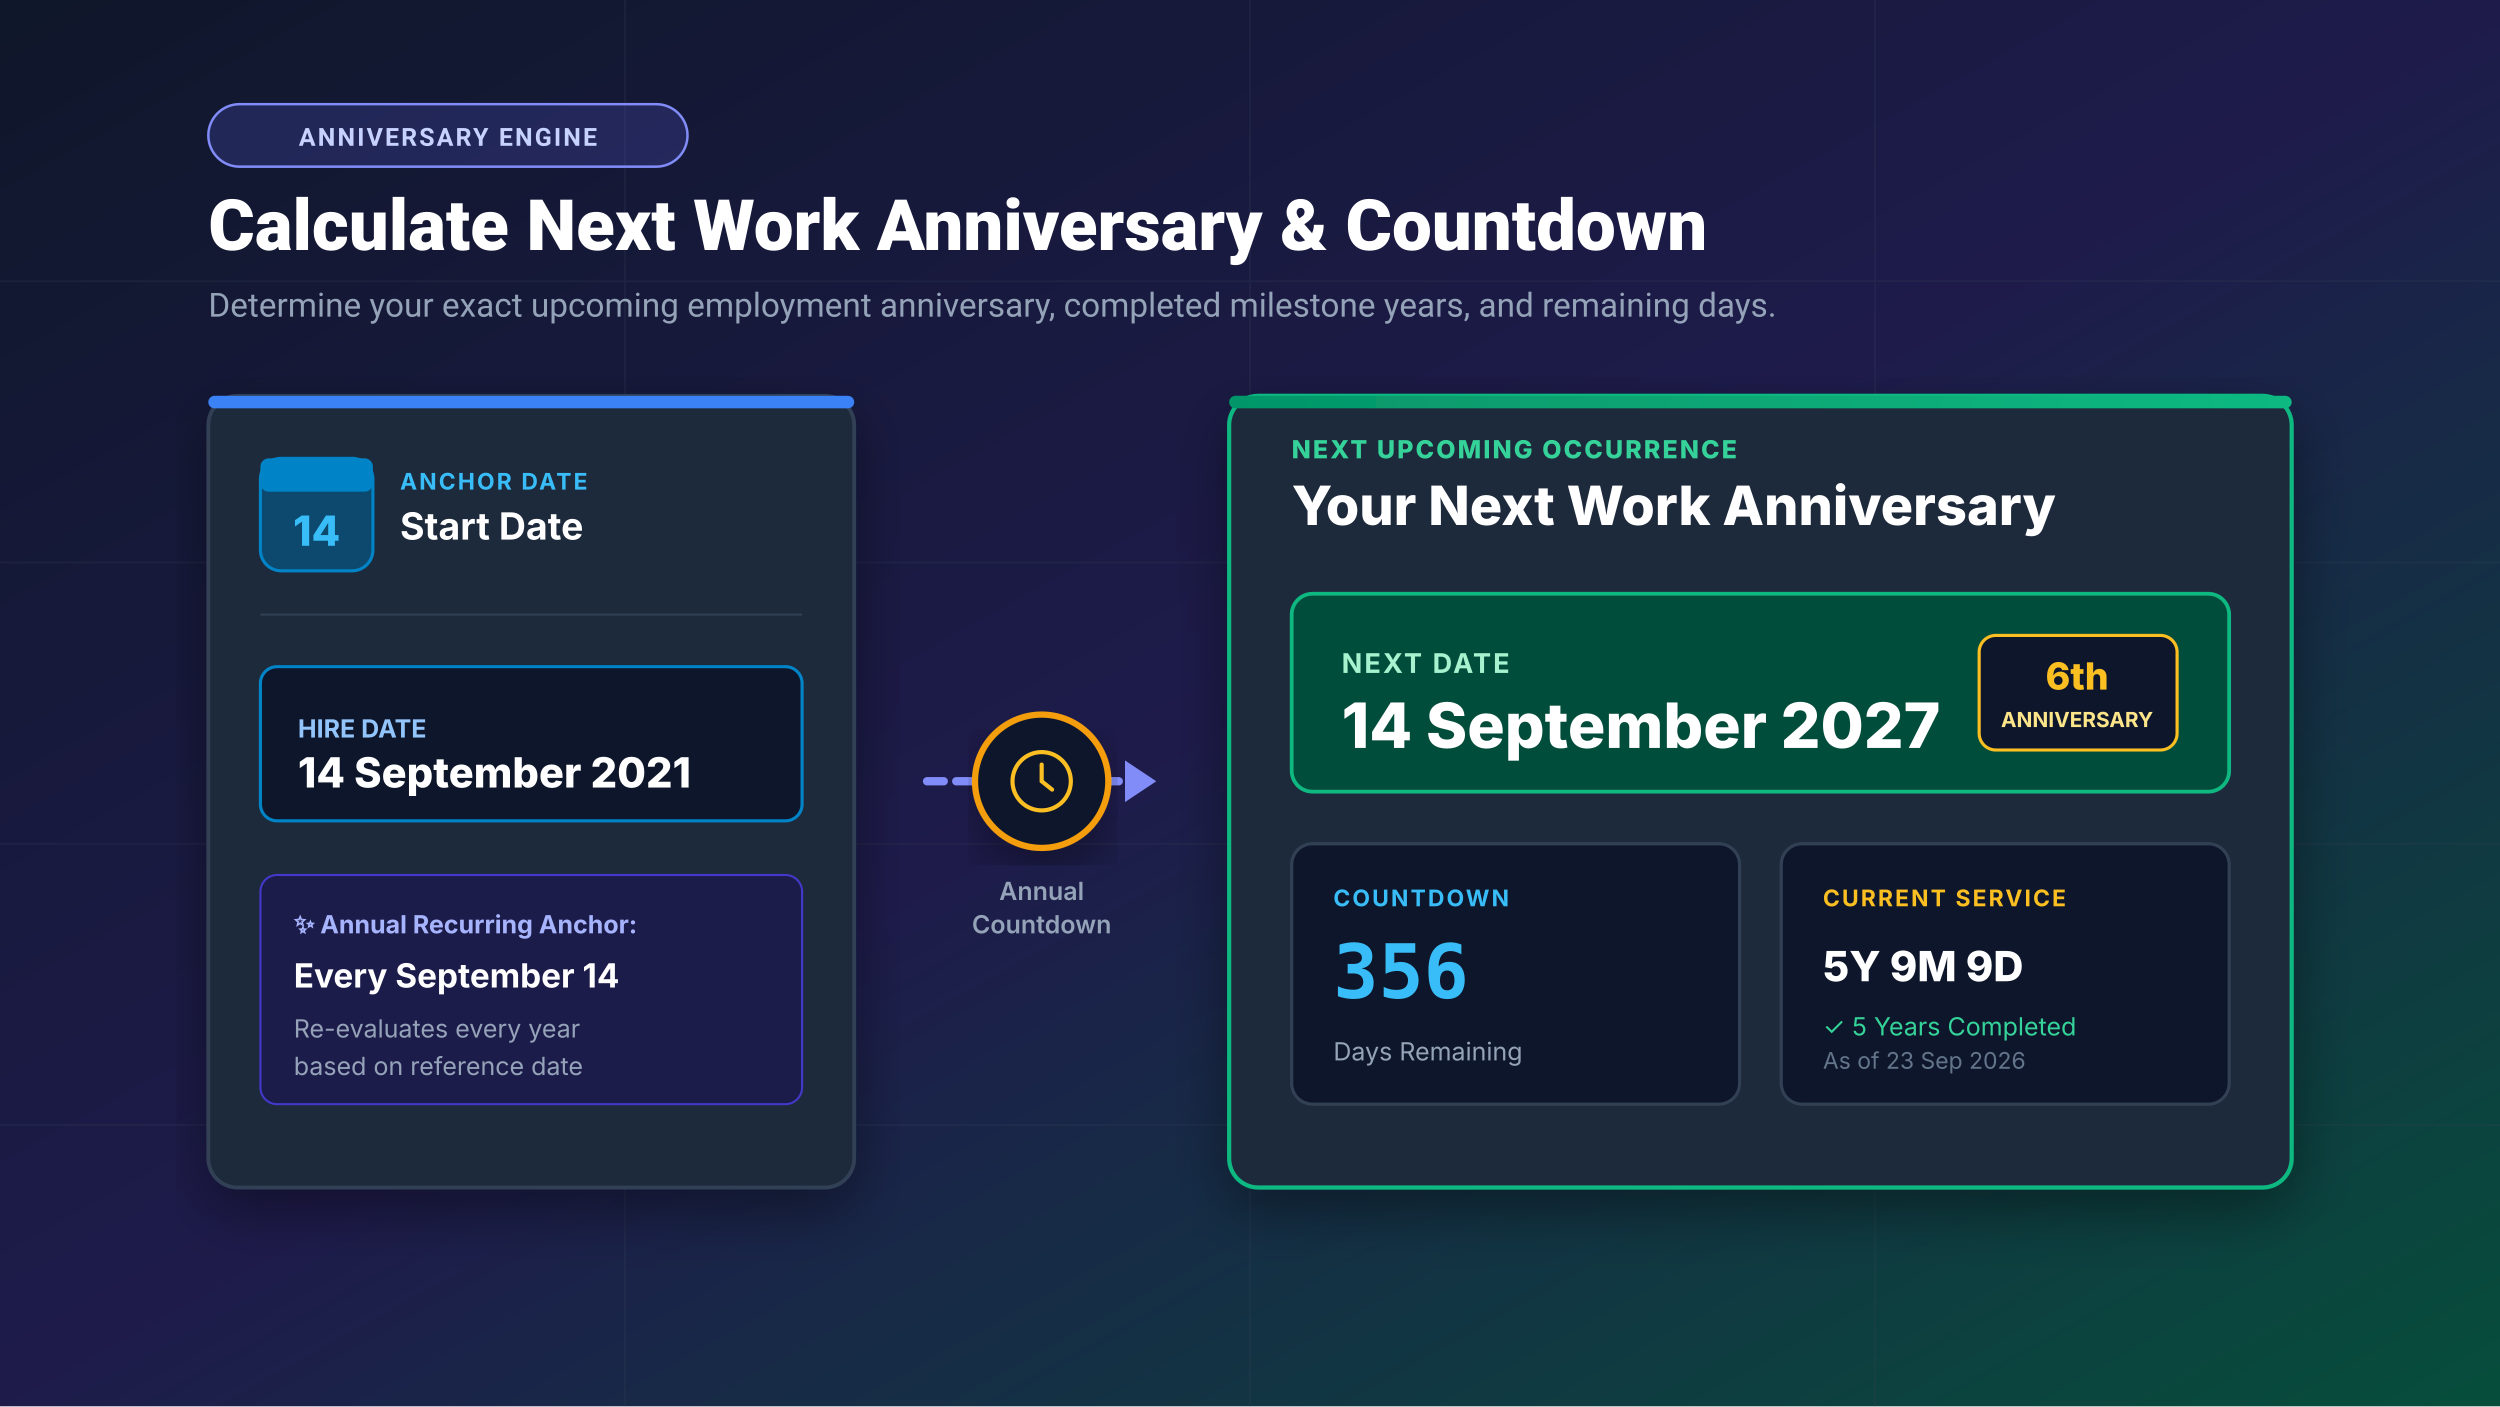
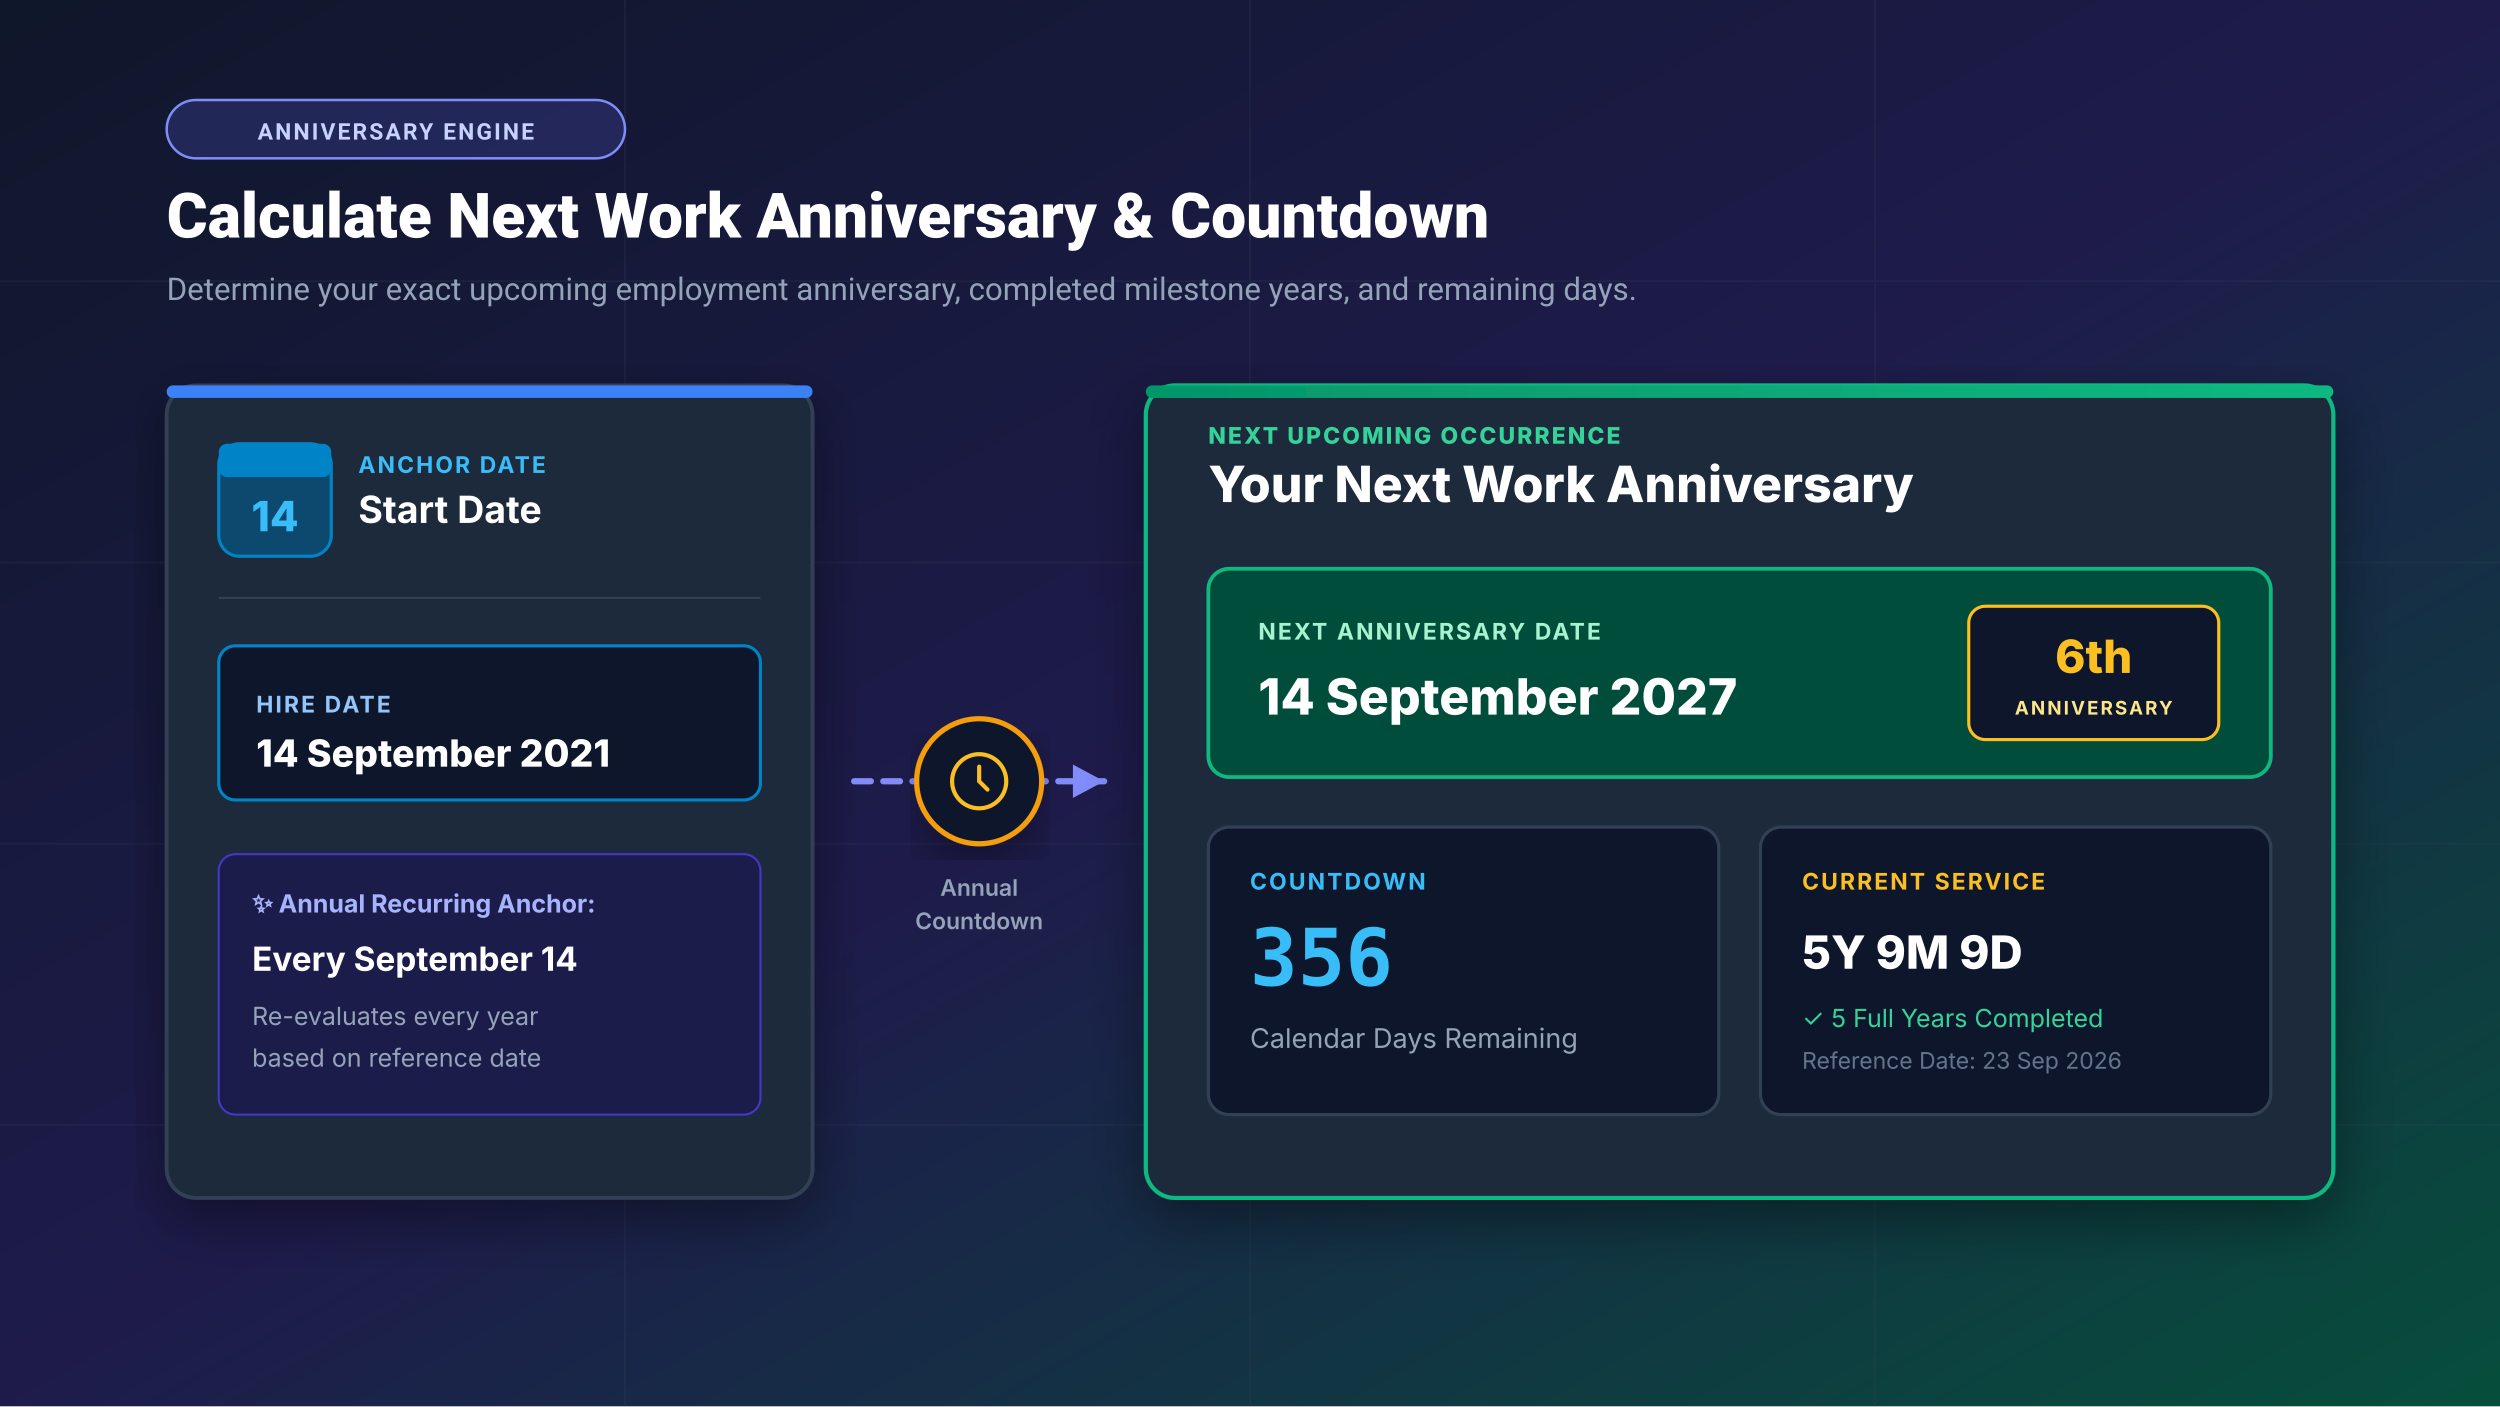
<svg xmlns="http://www.w3.org/2000/svg" viewBox="0 0 1200 675" width="1200" height="675">
  <defs>
    <linearGradient id="anniv-hero-bg" x1="0%" y1="0%" x2="100%" y2="100%">
      <stop offset="0%" stop-color="#0f172a" />
      <stop offset="50%" stop-color="#1e1b4b" />
      <stop offset="100%" stop-color="#064e3b" />
-     </linearGradient>
-     <linearGradient id="cal-gold" x1="0%" y1="0%" x2="100%" y2="100%">
-       <stop offset="0%" stop-color="#fef08a" />
-       <stop offset="50%" stop-color="#f59e0b" />
-       <stop offset="100%" stop-color="#b45309" />
    </linearGradient>
    <linearGradient id="glow-teal" x1="0%" y1="0%" x2="100%" y2="0%">
      <stop offset="0%" stop-color="#059669" />
      <stop offset="100%" stop-color="#10b981" />
    </linearGradient>
    <filter id="anniv-shadow" x="-5%" y="-5%" width="112%" height="118%">
      <feDropShadow dx="0" dy="10" stdDeviation="14" flood-color="#000000" flood-opacity="0.4" />
    </filter>
  </defs>
  <rect width="1200" height="675" fill="url(#anniv-hero-bg)" />
  <g stroke="#334155" stroke-width="0.8" opacity="0.25">
    <line x1="0" y1="135" x2="1200" y2="135" />
    <line x1="0" y1="270" x2="1200" y2="270" />
    <line x1="0" y1="405" x2="1200" y2="405" />
    <line x1="0" y1="540" x2="1200" y2="540" />
    <line x1="300" y1="0" x2="300" y2="675" />
    <line x1="600" y1="0" x2="600" y2="675" />
    <line x1="900" y1="0" x2="900" y2="675" />
  </g>
-   <g transform="translate(100, 50)">
-     <rect x="0" y="0" width="230" height="30" rx="15" fill="#6366f1" fill-opacity="0.2" stroke="#818cf8" stroke-width="1.2" />
-     <text x="115" y="20" fill="#c7d2fe" font-family="-apple-system, BlinkMacSystemFont, 'Segoe UI', Roboto, sans-serif" font-size="12" font-weight="700" text-anchor="middle" letter-spacing="1">ANNIVERSARY ENGINE</text>
-     <text x="0" y="70" fill="#ffffff" font-family="-apple-system, BlinkMacSystemFont, 'Segoe UI', Roboto, sans-serif" font-size="34" font-weight="800">Calculate Next Work Anniversary &amp; Countdown</text>
-     <text x="0" y="102" fill="#94a3b8" font-family="-apple-system, BlinkMacSystemFont, 'Segoe UI', Roboto, sans-serif" font-size="16">Determine your exact upcoming employment anniversary, completed milestone years, and remaining days.</text>
+   <g transform="translate(80, 48)">
+     <rect x="0" y="0" width="220" height="28" rx="14" fill="#6366f1" fill-opacity="0.2" stroke="#818cf8" stroke-width="1.2" />
+     <text x="110" y="19" fill="#c7d2fe" font-family="-apple-system, BlinkMacSystemFont, 'Segoe UI', Roboto, sans-serif" font-size="11" font-weight="700" text-anchor="middle" letter-spacing="1">ANNIVERSARY ENGINE</text>
+     <text x="0" y="66" fill="#ffffff" font-family="-apple-system, BlinkMacSystemFont, 'Segoe UI', Roboto, sans-serif" font-size="30" font-weight="800">Calculate Next Work Anniversary &amp; Countdown</text>
+     <text x="0" y="96" fill="#94a3b8" font-family="-apple-system, BlinkMacSystemFont, 'Segoe UI', Roboto, sans-serif" font-size="15">Determine your exact upcoming employment anniversary, completed milestone years, and remaining days.</text>
  </g>
-   <g transform="translate(100, 190)">
+   <g transform="translate(80, 185)">
    <g transform="translate(0, 0)" filter="url(#anniv-shadow)">
-       <rect x="0" y="0" width="310" height="380" rx="14" fill="#1e293b" stroke="#334155" stroke-width="1.8" />
+       <rect x="0" y="0" width="310" height="390" rx="14" fill="#1e293b" stroke="#334155" stroke-width="1.8" />
      <rect x="0" y="0" width="310" height="6" rx="3" fill="#3b82f6" />
-       <g transform="translate(25, 30)">
+       <g transform="translate(25, 28)">
        <rect x="0" y="0" width="54" height="54" rx="10" fill="#0c4a6e" stroke="#0284c7" stroke-width="1.5" />
        <rect x="0" y="0" width="54" height="16" rx="4" fill="#0284c7" />
        <text x="27" y="42" fill="#38bdf8" font-family="-apple-system, sans-serif" font-size="20" font-weight="800" text-anchor="middle">14</text>
      </g>
-       <g transform="translate(92, 45)">
+       <g transform="translate(92, 42)">
        <text x="0" y="0" fill="#38bdf8" font-family="-apple-system, sans-serif" font-size="11" font-weight="700" letter-spacing="1">ANCHOR DATE</text>
        <text x="0" y="24" fill="#ffffff" font-family="-apple-system, sans-serif" font-size="18" font-weight="700">Start Date</text>
      </g>
-       <line x1="25" y1="105" x2="285" y2="105" stroke="#334155" stroke-width="1" />
-       <g transform="translate(25, 130)">
+       <line x1="25" y1="102" x2="285" y2="102" stroke="#334155" stroke-width="1" />
+       <g transform="translate(25, 125)">
        <rect x="0" y="0" width="260" height="74" rx="8" fill="#0f172a" stroke="#0284c7" stroke-width="1.5" />
-         <text x="18" y="34" fill="#93c5fd" font-family="-apple-system, sans-serif" font-size="12" font-weight="700">HIRE DATE</text>
-         <text x="18" y="58" fill="#ffffff" font-family="-apple-system, sans-serif" font-size="20" font-weight="800">14 September 2021</text>
+         <text x="18" y="32" fill="#93c5fd" font-family="-apple-system, sans-serif" font-size="11" font-weight="700" letter-spacing="1">HIRE DATE</text>
+         <text x="18" y="58" fill="#ffffff" font-family="-apple-system, sans-serif" font-size="18" font-weight="800">14 September 2021</text>
      </g>
-       <g transform="translate(25, 230)">
-         <rect x="0" y="0" width="260" height="110" rx="8" fill="#1e1b4b" stroke="#4338ca" stroke-width="1" />
+       <g transform="translate(25, 225)">
+         <rect x="0" y="0" width="260" height="125" rx="8" fill="#1e1b4b" stroke="#4338ca" stroke-width="1" />
        <text x="16" y="28" fill="#a5b4fc" font-family="-apple-system, sans-serif" font-size="12" font-weight="700">✨ Annual Recurring Anchor:</text>
-         <text x="16" y="54" fill="#ffffff" font-family="-apple-system, sans-serif" font-size="16" font-weight="700">Every September 14</text>
-         <text x="16" y="78" fill="#94a3b8" font-family="-apple-system, sans-serif" font-size="12">Re-evaluates every year</text>
-         <text x="16" y="96" fill="#94a3b8" font-family="-apple-system, sans-serif" font-size="12">based on reference date</text>
+         <text x="16" y="56" fill="#ffffff" font-family="-apple-system, sans-serif" font-size="16" font-weight="700">Every September 14</text>
+         <text x="16" y="82" fill="#94a3b8" font-family="-apple-system, sans-serif" font-size="12">Re-evaluates every year</text>
+         <text x="16" y="102" fill="#94a3b8" font-family="-apple-system, sans-serif" font-size="12">based on reference date</text>
      </g>
    </g>
-     <g transform="translate(345, 110)">
-       <path d="M 0,75 L 110,75" fill="none" stroke="#818cf8" stroke-width="4" stroke-linecap="round" stroke-dasharray="8 6" />
-       <polygon points="110,75 95,65 95,85" fill="#818cf8" />
-       <g transform="translate(55, 75)">
-         <circle cx="0" cy="0" r="32" fill="#0f172a" stroke="#f59e0b" stroke-width="3" filter="url(#anniv-shadow)" />
-         <circle cx="0" cy="0" r="14" fill="none" stroke="#fbbf24" stroke-width="2" />
-         <polyline points="0,-8 0,0 5,4" fill="none" stroke="#fbbf24" stroke-width="2" stroke-linecap="round" />
+     <g transform="translate(330, 115)">
+       <path d="M 0,75 L 120,75" fill="none" stroke="#818cf8" stroke-width="3" stroke-linecap="round" stroke-dasharray="8 6" />
+       <polygon points="120,75 105,67 105,83" fill="#818cf8" />
+       <g transform="translate(60, 75)">
+         <circle cx="0" cy="0" r="30" fill="#0f172a" stroke="#f59e0b" stroke-width="2.5" filter="url(#anniv-shadow)" />
+         <circle cx="0" cy="0" r="13" fill="none" stroke="#fbbf24" stroke-width="2" />
+         <polyline points="0,-7 0,0 4,4" fill="none" stroke="#fbbf24" stroke-width="2" stroke-linecap="round" />
      </g>
-       <text x="55" y="132" fill="#94a3b8" font-family="-apple-system, sans-serif" font-size="12" font-weight="600" text-anchor="middle">Annual</text>
-       <text x="55" y="148" fill="#94a3b8" font-family="-apple-system, sans-serif" font-size="12" font-weight="600" text-anchor="middle">Countdown</text>
+       <text x="60" y="130" fill="#94a3b8" font-family="-apple-system, sans-serif" font-size="11" font-weight="600" text-anchor="middle">Annual</text>
+       <text x="60" y="146" fill="#94a3b8" font-family="-apple-system, sans-serif" font-size="11" font-weight="600" text-anchor="middle">Countdown</text>
    </g>
-     <g transform="translate(490, 0)" filter="url(#anniv-shadow)">
-       <rect x="0" y="0" width="510" height="380" rx="14" fill="#1e293b" stroke="#10b981" stroke-width="2" />
-       <rect x="0" y="0" width="510" height="6" rx="3" fill="url(#glow-teal)" />
-       <g transform="translate(30, 30)">
-         <text x="0" y="0" fill="#34d399" font-family="-apple-system, sans-serif" font-size="12" font-weight="800" letter-spacing="1">NEXT UPCOMING OCCURRENCE</text>
-         <text x="0" y="32" fill="#ffffff" font-family="-apple-system, sans-serif" font-size="26" font-weight="800">Your Next Work Anniversary</text>
+     <g transform="translate(470, 0)" filter="url(#anniv-shadow)">
+       <rect x="0" y="0" width="570" height="390" rx="14" fill="#1e293b" stroke="#10b981" stroke-width="2" />
+       <rect x="0" y="0" width="570" height="6" rx="3" fill="url(#glow-teal)" />
+       <g transform="translate(30, 28)">
+         <text x="0" y="0" fill="#34d399" font-family="-apple-system, sans-serif" font-size="11" font-weight="800" letter-spacing="1">NEXT UPCOMING OCCURRENCE</text>
+         <text x="0" y="28" fill="#ffffff" font-family="-apple-system, sans-serif" font-size="24" font-weight="800">Your Next Work Anniversary</text>
      </g>
-       <g transform="translate(30, 95)">
-         <rect x="0" y="0" width="450" height="95" rx="10" fill="#064e3b" stroke="#10b981" stroke-width="1.8" />
-         <text x="24" y="38" fill="#a7f3d0" font-family="-apple-system, sans-serif" font-size="13" font-weight="700" letter-spacing="1">NEXT DATE</text>
-         <text x="24" y="74" fill="#ffffff" font-family="-apple-system, sans-serif" font-size="30" font-weight="800">14 September 2027</text>
-         <g transform="translate(330, 20)">
-           <rect x="0" y="0" width="95" height="55" rx="8" fill="#0f172a" stroke="#fbbf24" stroke-width="1.5" />
-           <text x="47" y="26" fill="#fbbf24" font-family="-apple-system, sans-serif" font-size="18" font-weight="800" text-anchor="middle">6th</text>
-           <text x="47" y="44" fill="#fde68a" font-family="-apple-system, sans-serif" font-size="10" font-weight="700" text-anchor="middle">ANNIVERSARY</text>
+       <g transform="translate(30, 88)">
+         <rect x="0" y="0" width="510" height="100" rx="10" fill="#064e3b" stroke="#10b981" stroke-width="1.8" />
+         <text x="24" y="34" fill="#a7f3d0" font-family="-apple-system, sans-serif" font-size="11" font-weight="700" letter-spacing="1">NEXT ANNIVERSARY DATE</text>
+         <text x="24" y="70" fill="#ffffff" font-family="-apple-system, sans-serif" font-size="24" font-weight="800">14 September 2027</text>
+         <g transform="translate(365, 18)">
+           <rect x="0" y="0" width="120" height="64" rx="8" fill="#0f172a" stroke="#fbbf24" stroke-width="1.5" />
+           <text x="60" y="32" fill="#fbbf24" font-family="-apple-system, sans-serif" font-size="22" font-weight="800" text-anchor="middle">6th</text>
+           <text x="60" y="52" fill="#fde68a" font-family="-apple-system, sans-serif" font-size="9" font-weight="700" text-anchor="middle" letter-spacing="1">ANNIVERSARY</text>
        </g>
      </g>
-       <g transform="translate(30, 215)">
+       <g transform="translate(30, 212)">
        <g transform="translate(0, 0)">
-           <rect x="0" y="0" width="215" height="125" rx="10" fill="#0f172a" stroke="#334155" stroke-width="1.5" />
+           <rect x="0" y="0" width="245" height="138" rx="10" fill="#0f172a" stroke="#334155" stroke-width="1.5" />
          <text x="20" y="30" fill="#38bdf8" font-family="-apple-system, sans-serif" font-size="11" font-weight="700" letter-spacing="1">COUNTDOWN</text>
-           <text x="20" y="74" fill="#38bdf8" font-family="'JetBrains Mono', monospace" font-size="36" font-weight="800">356</text>
-           <text x="20" y="104" fill="#94a3b8" font-family="-apple-system, sans-serif" font-size="12">Days Remaining</text>
+           <text x="20" y="76" fill="#38bdf8" font-family="'JetBrains Mono', monospace" font-size="38" font-weight="800">356</text>
+           <text x="20" y="106" fill="#94a3b8" font-family="-apple-system, sans-serif" font-size="13">Calendar Days Remaining</text>
        </g>
-         <g transform="translate(235, 0)">
-           <rect x="0" y="0" width="215" height="125" rx="10" fill="#0f172a" stroke="#334155" stroke-width="1.5" />
+         <g transform="translate(265, 0)">
+           <rect x="0" y="0" width="245" height="138" rx="10" fill="#0f172a" stroke="#334155" stroke-width="1.5" />
          <text x="20" y="30" fill="#fbbf24" font-family="-apple-system, sans-serif" font-size="11" font-weight="700" letter-spacing="1">CURRENT SERVICE</text>
-           <text x="20" y="66" fill="#ffffff" font-family="-apple-system, sans-serif" font-size="20" font-weight="800">5Y 9M 9D</text>
-           <text x="20" y="92" fill="#34d399" font-family="-apple-system, sans-serif" font-size="12">✓ 5 Years Completed</text>
-           <text x="20" y="108" fill="#64748b" font-family="-apple-system, sans-serif" font-size="11">As of 23 Sep 2026</text>
+           <text x="20" y="68" fill="#ffffff" font-family="-apple-system, sans-serif" font-size="22" font-weight="800">5Y 9M 9D</text>
+           <text x="20" y="96" fill="#34d399" font-family="-apple-system, sans-serif" font-size="12">✓ 5 Full Years Completed</text>
+           <text x="20" y="116" fill="#64748b" font-family="-apple-system, sans-serif" font-size="11">Reference Date: 23 Sep 2026</text>
        </g>
      </g>
    </g>
  </g>
</svg>
